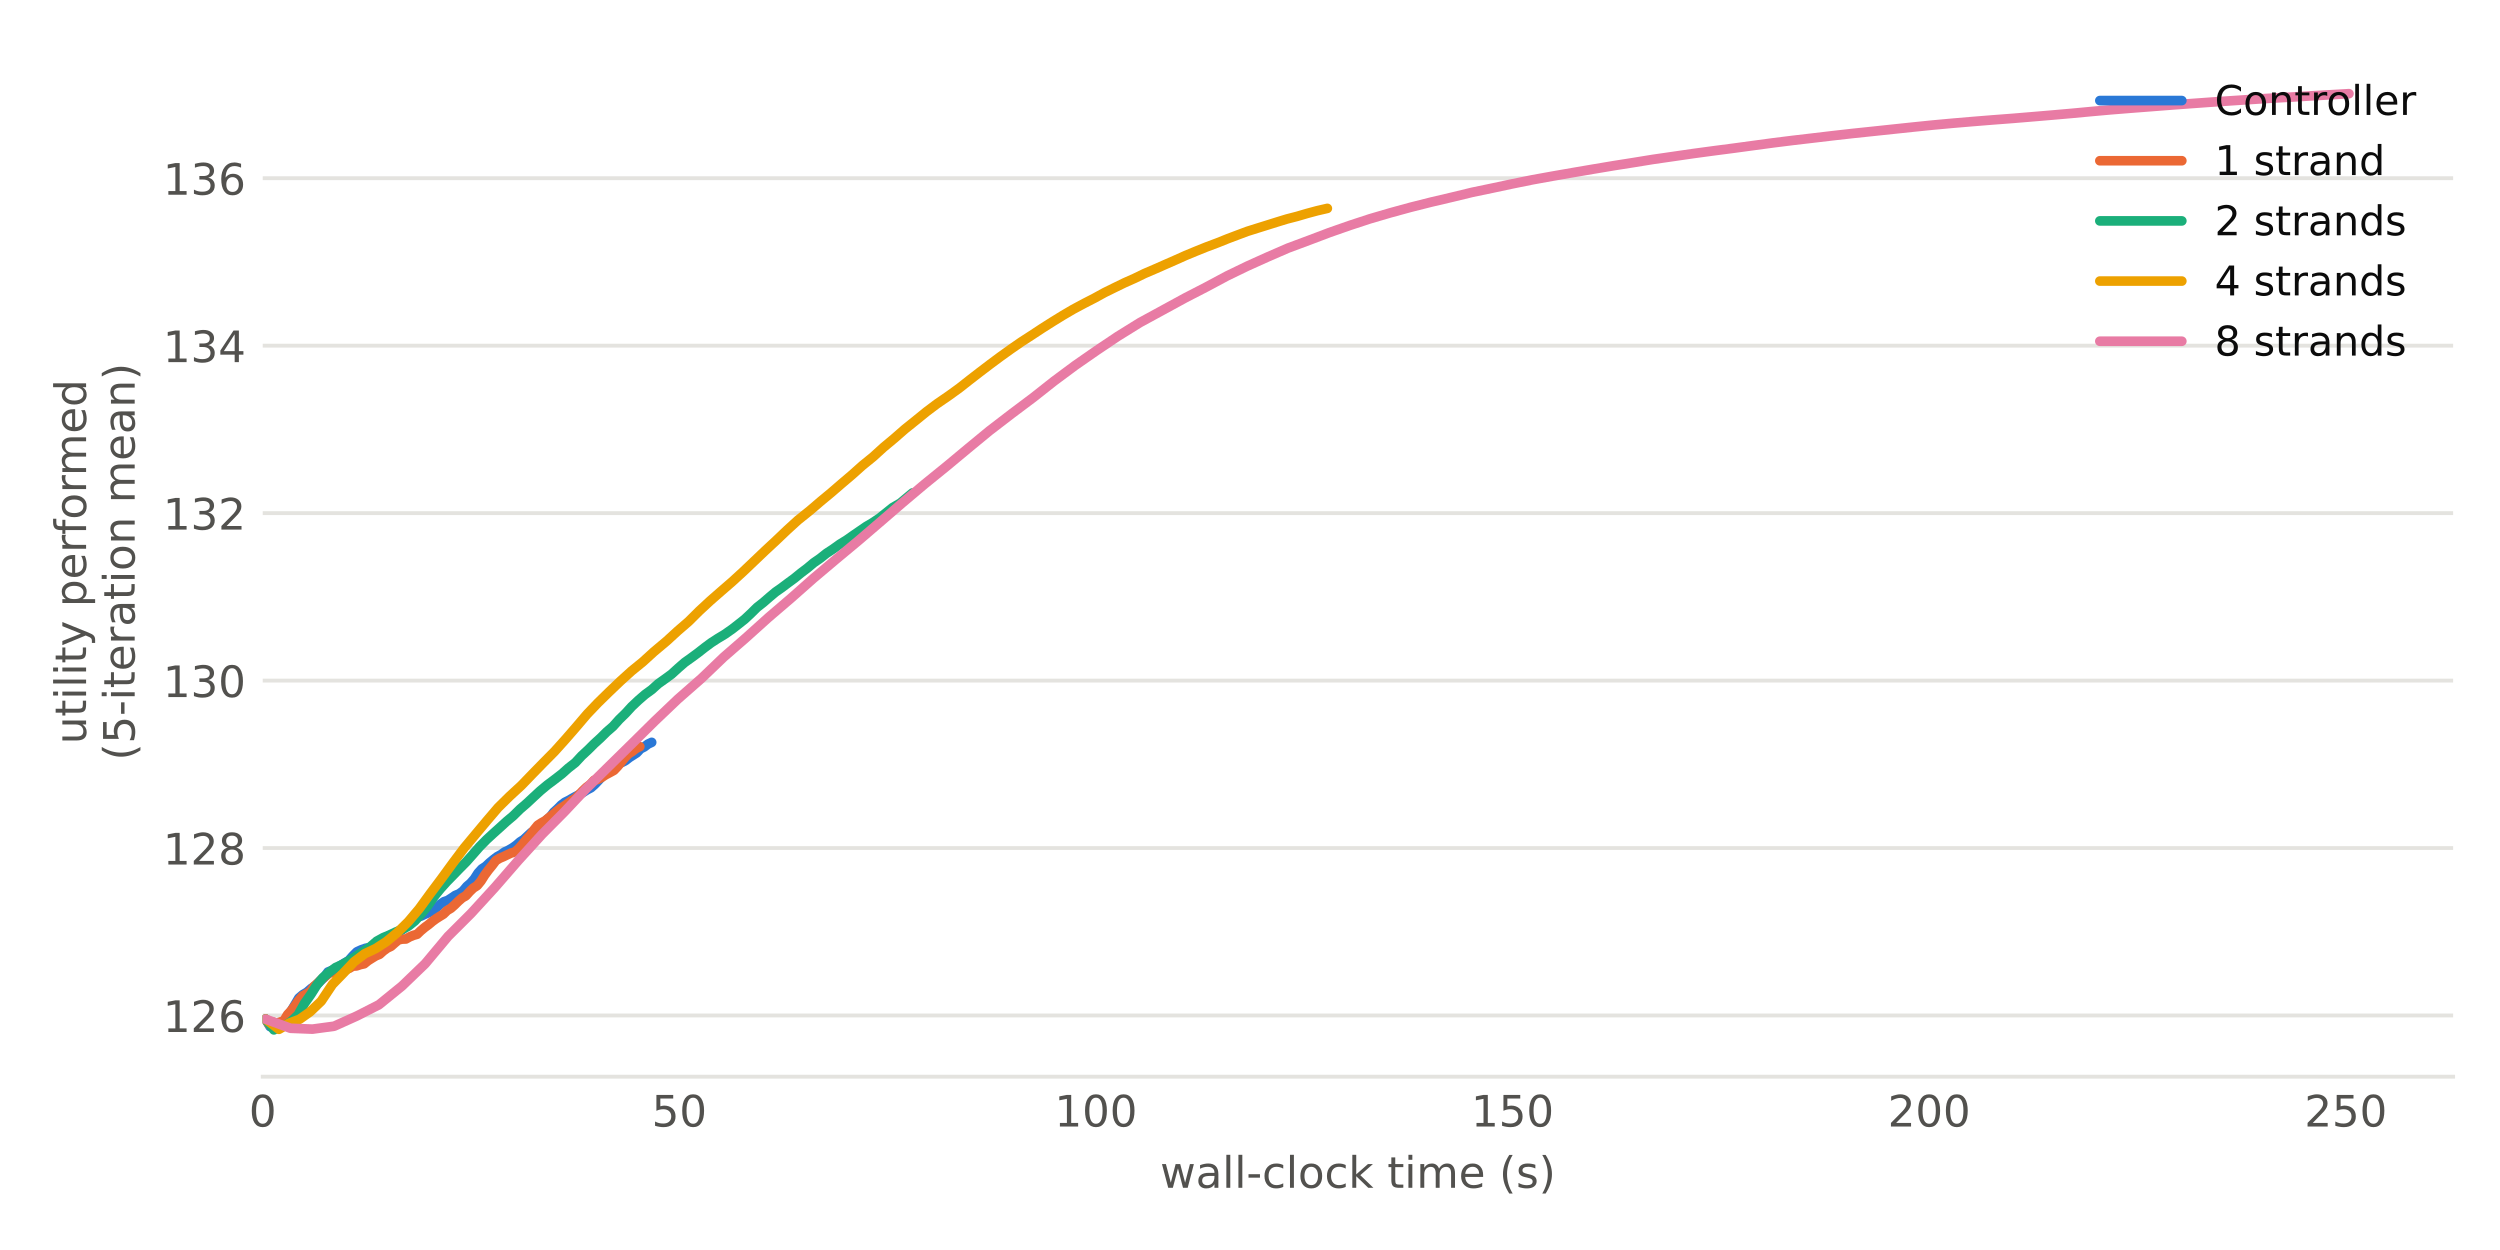
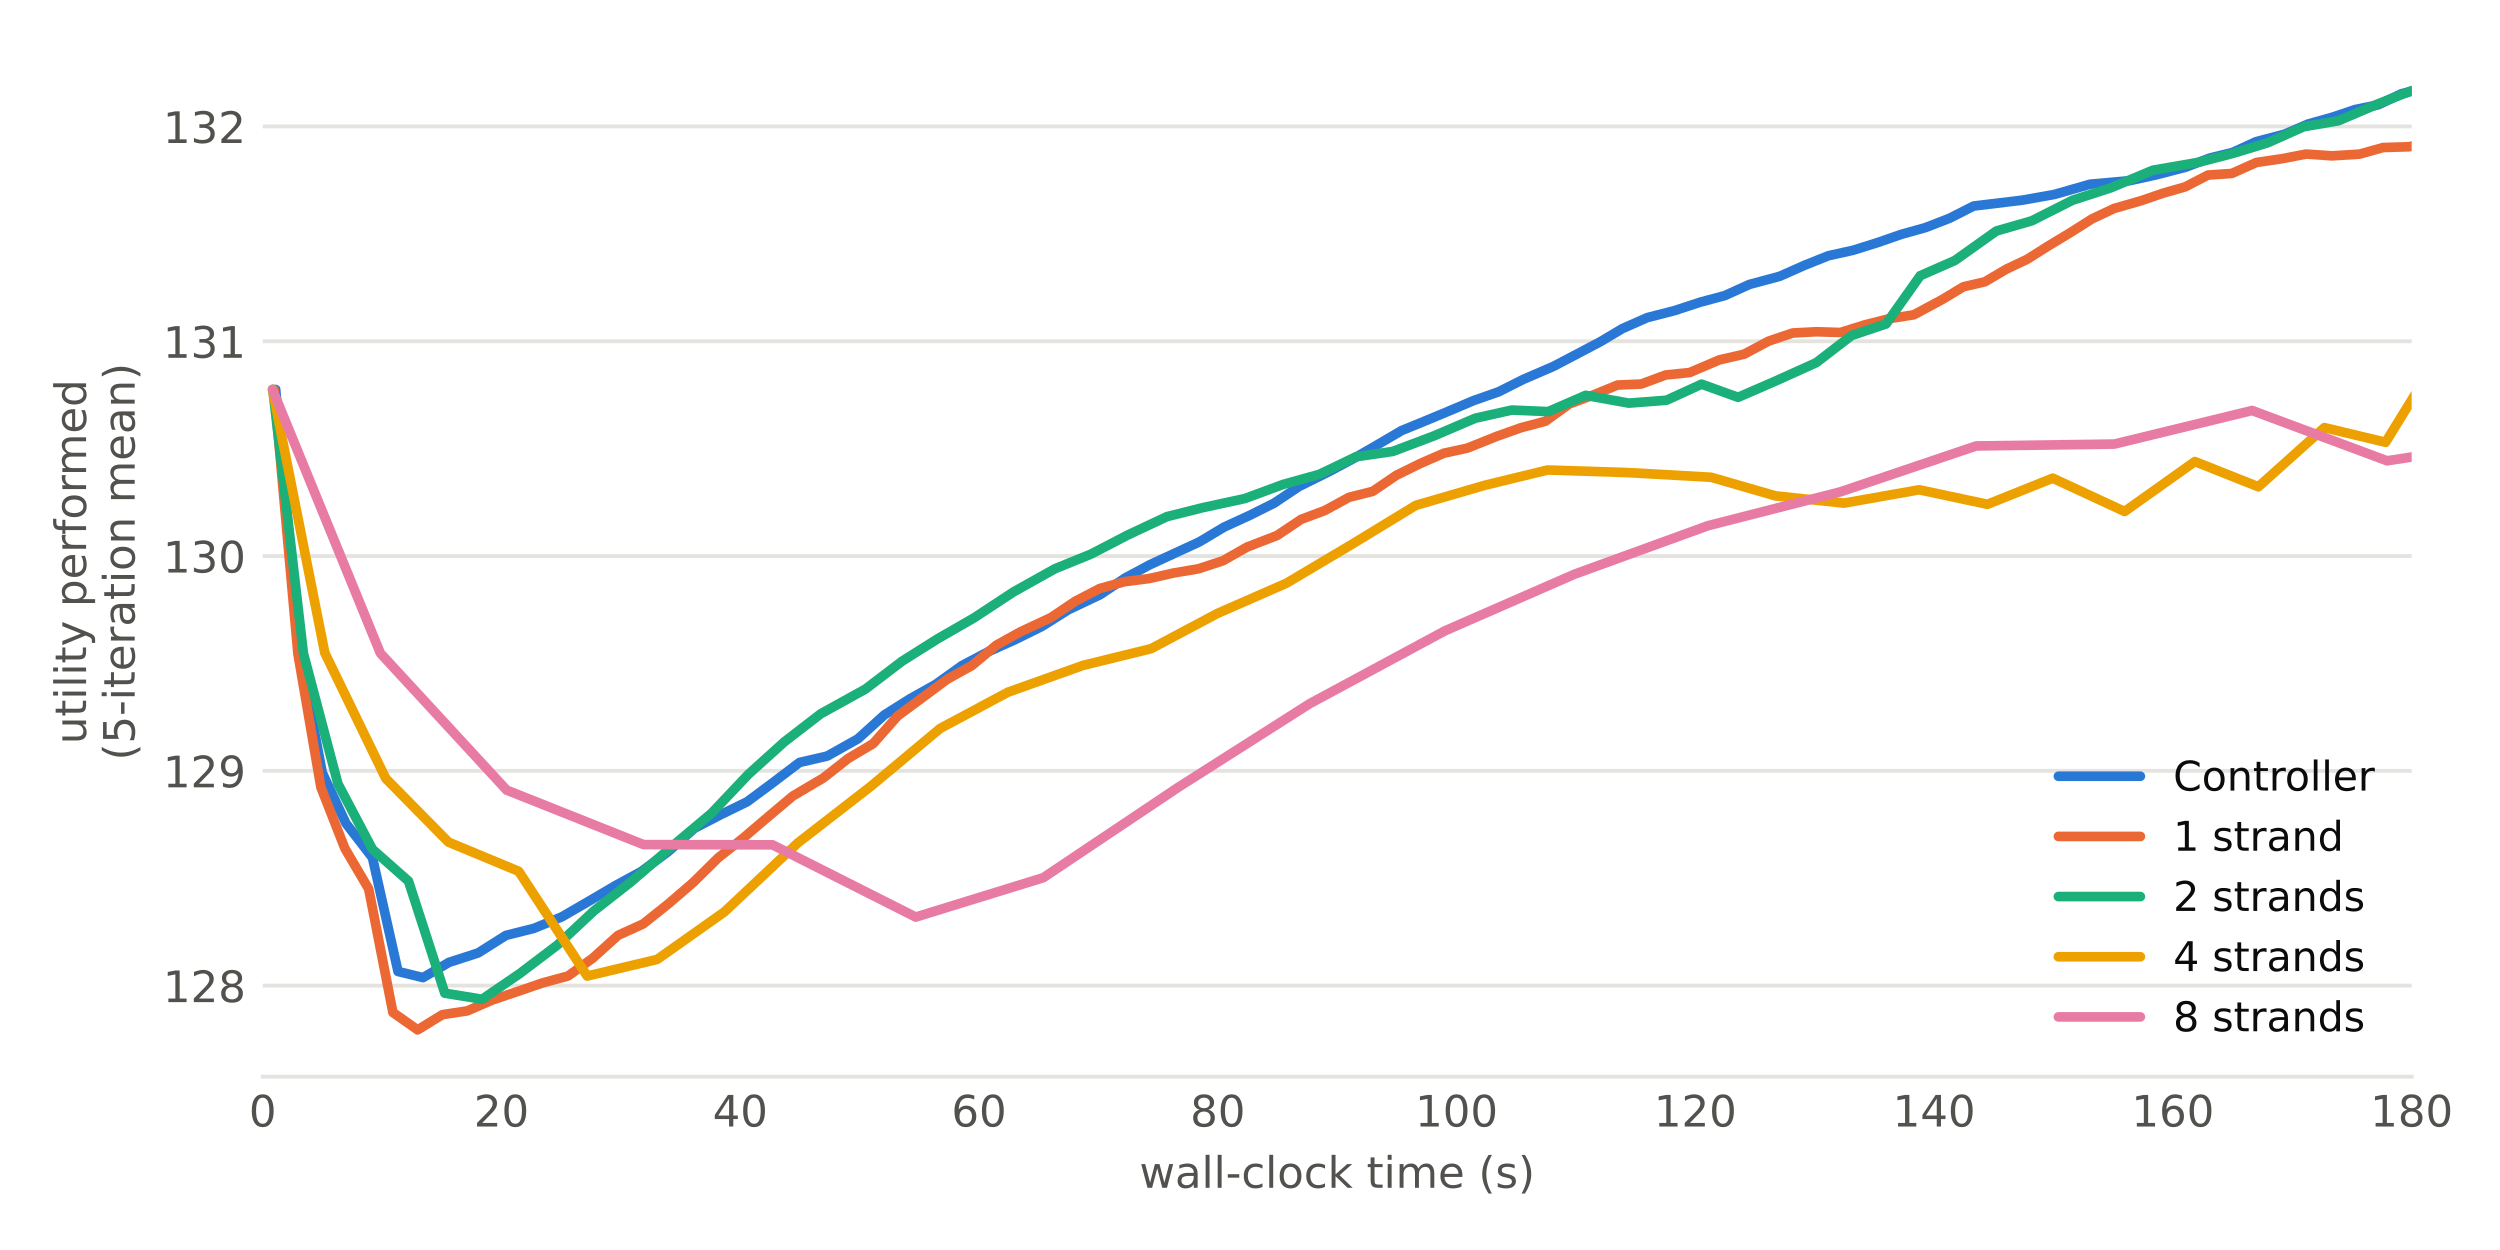
<svg xmlns="http://www.w3.org/2000/svg" width="518.4pt" height="259.2pt" viewBox="0 0 518.4 259.2" version="1.1">
  <defs>
    <style type="text/css">*{stroke-linejoin: round; stroke-linecap: butt}</style>
  </defs>
  <g id="figure_1">
    <g id="patch_1">
      <path d="M 0 259.2  L 518.4 259.2  L 518.4 0  L 0 0  L 0 259.2  z " style="fill: none; opacity: 0" />
    </g>
    <g id="axes_1">
      <g id="patch_2">
-         <path d="M 54.48 223.26  L 508.68 223.26  L 508.68 9.72  L 54.48 9.72  L 54.48 223.26  z " style="fill: none" />
+         <path d="M 54.48 223.26  L 500.085 223.26  L 500.085 9.72  L 54.48 9.72  L 54.48 223.26  z " style="fill: none" />
      </g>
      <g id="matplotlib.axis_1">
        <g id="xtick_1">
          <g id="line2d_1" />
          <g id="text_1">
            <text style="font-size: 9px; font-family: 'DejaVu Sans', 'Bitstream Vera Sans', 'Computer Modern Sans Serif', 'Lucida Grande', 'Verdana', 'Geneva', 'Lucid', 'Arial', 'Helvetica', 'Avant Garde', sans-serif; text-anchor: middle; fill: #52514e" x="54.48" y="233.599" transform="rotate(-0 54.48 233.5986)">0</text>
          </g>
        </g>
        <g id="xtick_2">
          <g id="line2d_2" />
          <g id="text_2">
-             <text style="font-size: 9px; font-family: 'DejaVu Sans', 'Bitstream Vera Sans', 'Computer Modern Sans Serif', 'Lucida Grande', 'Verdana', 'Geneva', 'Lucid', 'Arial', 'Helvetica', 'Avant Garde', sans-serif; text-anchor: middle; fill: #52514e" x="140.87" y="233.599" transform="rotate(-0 140.8701 233.5986)">50</text>
+             <text style="font-size: 9px; font-family: 'DejaVu Sans', 'Bitstream Vera Sans', 'Computer Modern Sans Serif', 'Lucida Grande', 'Verdana', 'Geneva', 'Lucid', 'Arial', 'Helvetica', 'Avant Garde', sans-serif; text-anchor: middle; fill: #52514e" x="103.992" y="233.599" transform="rotate(-0 103.9917 233.5986)">20</text>
          </g>
        </g>
        <g id="xtick_3">
          <g id="line2d_3" />
          <g id="text_3">
-             <text style="font-size: 9px; font-family: 'DejaVu Sans', 'Bitstream Vera Sans', 'Computer Modern Sans Serif', 'Lucida Grande', 'Verdana', 'Geneva', 'Lucid', 'Arial', 'Helvetica', 'Avant Garde', sans-serif; text-anchor: middle; fill: #52514e" x="227.26" y="233.599" transform="rotate(-0 227.2602 233.5986)">100</text>
+             <text style="font-size: 9px; font-family: 'DejaVu Sans', 'Bitstream Vera Sans', 'Computer Modern Sans Serif', 'Lucida Grande', 'Verdana', 'Geneva', 'Lucid', 'Arial', 'Helvetica', 'Avant Garde', sans-serif; text-anchor: middle; fill: #52514e" x="153.503" y="233.599" transform="rotate(-0 153.5033 233.5986)">40</text>
          </g>
        </g>
        <g id="xtick_4">
          <g id="line2d_4" />
          <g id="text_4">
-             <text style="font-size: 9px; font-family: 'DejaVu Sans', 'Bitstream Vera Sans', 'Computer Modern Sans Serif', 'Lucida Grande', 'Verdana', 'Geneva', 'Lucid', 'Arial', 'Helvetica', 'Avant Garde', sans-serif; text-anchor: middle; fill: #52514e" x="313.65" y="233.599" transform="rotate(-0 313.6503 233.5986)">150</text>
+             <text style="font-size: 9px; font-family: 'DejaVu Sans', 'Bitstream Vera Sans', 'Computer Modern Sans Serif', 'Lucida Grande', 'Verdana', 'Geneva', 'Lucid', 'Arial', 'Helvetica', 'Avant Garde', sans-serif; text-anchor: middle; fill: #52514e" x="203.015" y="233.599" transform="rotate(-0 203.015 233.5986)">60</text>
          </g>
        </g>
        <g id="xtick_5">
          <g id="line2d_5" />
          <g id="text_5">
-             <text style="font-size: 9px; font-family: 'DejaVu Sans', 'Bitstream Vera Sans', 'Computer Modern Sans Serif', 'Lucida Grande', 'Verdana', 'Geneva', 'Lucid', 'Arial', 'Helvetica', 'Avant Garde', sans-serif; text-anchor: middle; fill: #52514e" x="400.04" y="233.599" transform="rotate(-0 400.0404 233.5986)">200</text>
+             <text style="font-size: 9px; font-family: 'DejaVu Sans', 'Bitstream Vera Sans', 'Computer Modern Sans Serif', 'Lucida Grande', 'Verdana', 'Geneva', 'Lucid', 'Arial', 'Helvetica', 'Avant Garde', sans-serif; text-anchor: middle; fill: #52514e" x="252.527" y="233.599" transform="rotate(-0 252.5267 233.5986)">80</text>
          </g>
        </g>
        <g id="xtick_6">
          <g id="line2d_6" />
          <g id="text_6">
-             <text style="font-size: 9px; font-family: 'DejaVu Sans', 'Bitstream Vera Sans', 'Computer Modern Sans Serif', 'Lucida Grande', 'Verdana', 'Geneva', 'Lucid', 'Arial', 'Helvetica', 'Avant Garde', sans-serif; text-anchor: middle; fill: #52514e" x="486.431" y="233.599" transform="rotate(-0 486.4305 233.5986)">250</text>
+             <text style="font-size: 9px; font-family: 'DejaVu Sans', 'Bitstream Vera Sans', 'Computer Modern Sans Serif', 'Lucida Grande', 'Verdana', 'Geneva', 'Lucid', 'Arial', 'Helvetica', 'Avant Garde', sans-serif; text-anchor: middle; fill: #52514e" x="302.038" y="233.599" transform="rotate(-0 302.0383 233.5986)">100</text>
          </g>
        </g>
-         <g id="text_7">
-           <text style="font-size: 9px; font-family: 'DejaVu Sans', 'Bitstream Vera Sans', 'Computer Modern Sans Serif', 'Lucida Grande', 'Verdana', 'Geneva', 'Lucid', 'Arial', 'Helvetica', 'Avant Garde', sans-serif; text-anchor: middle; fill: #52514e" x="281.58" y="246.309" transform="rotate(-0 281.58 246.3089)">wall-clock time (s)</text>
+         <g id="xtick_7">
+           <g id="line2d_7" />
+           <g id="text_7">
+             <text style="font-size: 9px; font-family: 'DejaVu Sans', 'Bitstream Vera Sans', 'Computer Modern Sans Serif', 'Lucida Grande', 'Verdana', 'Geneva', 'Lucid', 'Arial', 'Helvetica', 'Avant Garde', sans-serif; text-anchor: middle; fill: #52514e" x="351.55" y="233.599" transform="rotate(-0 351.55 233.5986)">120</text>
+           </g>
+         </g>
+         <g id="xtick_8">
+           <g id="line2d_8" />
+           <g id="text_8">
+             <text style="font-size: 9px; font-family: 'DejaVu Sans', 'Bitstream Vera Sans', 'Computer Modern Sans Serif', 'Lucida Grande', 'Verdana', 'Geneva', 'Lucid', 'Arial', 'Helvetica', 'Avant Garde', sans-serif; text-anchor: middle; fill: #52514e" x="401.062" y="233.599" transform="rotate(-0 401.0617 233.5986)">140</text>
+           </g>
+         </g>
+         <g id="xtick_9">
+           <g id="line2d_9" />
+           <g id="text_9">
+             <text style="font-size: 9px; font-family: 'DejaVu Sans', 'Bitstream Vera Sans', 'Computer Modern Sans Serif', 'Lucida Grande', 'Verdana', 'Geneva', 'Lucid', 'Arial', 'Helvetica', 'Avant Garde', sans-serif; text-anchor: middle; fill: #52514e" x="450.573" y="233.599" transform="rotate(-0 450.5733 233.5986)">160</text>
+           </g>
+         </g>
+         <g id="xtick_10">
+           <g id="line2d_10" />
+           <g id="text_10">
+             <text style="font-size: 9px; font-family: 'DejaVu Sans', 'Bitstream Vera Sans', 'Computer Modern Sans Serif', 'Lucida Grande', 'Verdana', 'Geneva', 'Lucid', 'Arial', 'Helvetica', 'Avant Garde', sans-serif; text-anchor: middle; fill: #52514e" x="500.085" y="233.599" transform="rotate(-0 500.085 233.5986)">180</text>
+           </g>
+         </g>
+         <g id="text_11">
+           <text style="font-size: 9px; font-family: 'DejaVu Sans', 'Bitstream Vera Sans', 'Computer Modern Sans Serif', 'Lucida Grande', 'Verdana', 'Geneva', 'Lucid', 'Arial', 'Helvetica', 'Avant Garde', sans-serif; text-anchor: middle; fill: #52514e" x="277.283" y="246.309" transform="rotate(-0 277.2825 246.3089)">wall-clock time (s)</text>
        </g>
      </g>
      <g id="matplotlib.axis_2">
        <g id="ytick_1">
-           <g id="line2d_7">
-             <path d="M 54.48 210.571  L 508.68 210.571  " clip-path="url(#pf07bad2189)" style="fill: none; stroke: #e4e3df; stroke-width: 0.8; stroke-linecap: square" />
+           <g id="line2d_11">
+             <path d="M 54.48 204.38  L 500.085 204.38  " clip-path="url(#p678be55922)" style="fill: none; stroke: #e4e3df; stroke-width: 0.8; stroke-linecap: square" />
          </g>
-           <g id="line2d_8" />
-           <g id="text_8">
-             <text style="font-size: 9px; font-family: 'DejaVu Sans', 'Bitstream Vera Sans', 'Computer Modern Sans Serif', 'Lucida Grande', 'Verdana', 'Geneva', 'Lucid', 'Arial', 'Helvetica', 'Avant Garde', sans-serif; text-anchor: end; fill: #52514e" x="50.98" y="213.99" transform="rotate(-0 50.98 213.99)">126</text>
+           <g id="line2d_12" />
+           <g id="text_12">
+             <text style="font-size: 9px; font-family: 'DejaVu Sans', 'Bitstream Vera Sans', 'Computer Modern Sans Serif', 'Lucida Grande', 'Verdana', 'Geneva', 'Lucid', 'Arial', 'Helvetica', 'Avant Garde', sans-serif; text-anchor: end; fill: #52514e" x="50.98" y="207.799" transform="rotate(-0 50.98 207.7992)">128</text>
          </g>
        </g>
        <g id="ytick_2">
-           <g id="line2d_9">
-             <path d="M 54.48 175.848  L 508.68 175.848  " clip-path="url(#pf07bad2189)" style="fill: none; stroke: #e4e3df; stroke-width: 0.8; stroke-linecap: square" />
+           <g id="line2d_13">
+             <path d="M 54.48 159.842  L 500.085 159.842  " clip-path="url(#p678be55922)" style="fill: none; stroke: #e4e3df; stroke-width: 0.8; stroke-linecap: square" />
          </g>
-           <g id="line2d_10" />
-           <g id="text_9">
-             <text style="font-size: 9px; font-family: 'DejaVu Sans', 'Bitstream Vera Sans', 'Computer Modern Sans Serif', 'Lucida Grande', 'Verdana', 'Geneva', 'Lucid', 'Arial', 'Helvetica', 'Avant Garde', sans-serif; text-anchor: end; fill: #52514e" x="50.98" y="179.267" transform="rotate(-0 50.98 179.2671)">128</text>
+           <g id="line2d_14" />
+           <g id="text_13">
+             <text style="font-size: 9px; font-family: 'DejaVu Sans', 'Bitstream Vera Sans', 'Computer Modern Sans Serif', 'Lucida Grande', 'Verdana', 'Geneva', 'Lucid', 'Arial', 'Helvetica', 'Avant Garde', sans-serif; text-anchor: end; fill: #52514e" x="50.98" y="163.261" transform="rotate(-0 50.98 163.2611)">129</text>
          </g>
        </g>
        <g id="ytick_3">
-           <g id="line2d_11">
-             <path d="M 54.48 141.125  L 508.68 141.125  " clip-path="url(#pf07bad2189)" style="fill: none; stroke: #e4e3df; stroke-width: 0.8; stroke-linecap: square" />
+           <g id="line2d_15">
+             <path d="M 54.48 115.304  L 500.085 115.304  " clip-path="url(#p678be55922)" style="fill: none; stroke: #e4e3df; stroke-width: 0.8; stroke-linecap: square" />
          </g>
-           <g id="line2d_12" />
-           <g id="text_10">
-             <text style="font-size: 9px; font-family: 'DejaVu Sans', 'Bitstream Vera Sans', 'Computer Modern Sans Serif', 'Lucida Grande', 'Verdana', 'Geneva', 'Lucid', 'Arial', 'Helvetica', 'Avant Garde', sans-serif; text-anchor: end; fill: #52514e" x="50.98" y="144.544" transform="rotate(-0 50.98 144.5442)">130</text>
+           <g id="line2d_16" />
+           <g id="text_14">
+             <text style="font-size: 9px; font-family: 'DejaVu Sans', 'Bitstream Vera Sans', 'Computer Modern Sans Serif', 'Lucida Grande', 'Verdana', 'Geneva', 'Lucid', 'Arial', 'Helvetica', 'Avant Garde', sans-serif; text-anchor: end; fill: #52514e" x="50.98" y="118.723" transform="rotate(-0 50.98 118.723)">130</text>
          </g>
        </g>
        <g id="ytick_4">
-           <g id="line2d_13">
-             <path d="M 54.48 106.402  L 508.68 106.402  " clip-path="url(#pf07bad2189)" style="fill: none; stroke: #e4e3df; stroke-width: 0.8; stroke-linecap: square" />
+           <g id="line2d_17">
+             <path d="M 54.48 70.766  L 500.085 70.766  " clip-path="url(#p678be55922)" style="fill: none; stroke: #e4e3df; stroke-width: 0.8; stroke-linecap: square" />
          </g>
-           <g id="line2d_14" />
-           <g id="text_11">
-             <text style="font-size: 9px; font-family: 'DejaVu Sans', 'Bitstream Vera Sans', 'Computer Modern Sans Serif', 'Lucida Grande', 'Verdana', 'Geneva', 'Lucid', 'Arial', 'Helvetica', 'Avant Garde', sans-serif; text-anchor: end; fill: #52514e" x="50.98" y="109.821" transform="rotate(-0 50.98 109.8213)">132</text>
+           <g id="line2d_18" />
+           <g id="text_15">
+             <text style="font-size: 9px; font-family: 'DejaVu Sans', 'Bitstream Vera Sans', 'Computer Modern Sans Serif', 'Lucida Grande', 'Verdana', 'Geneva', 'Lucid', 'Arial', 'Helvetica', 'Avant Garde', sans-serif; text-anchor: end; fill: #52514e" x="50.98" y="74.185" transform="rotate(-0 50.98 74.18491)">131</text>
          </g>
        </g>
        <g id="ytick_5">
-           <g id="line2d_15">
-             <path d="M 54.48 71.679  L 508.68 71.679  " clip-path="url(#pf07bad2189)" style="fill: none; stroke: #e4e3df; stroke-width: 0.8; stroke-linecap: square" />
+           <g id="line2d_19">
+             <path d="M 54.48 26.228  L 500.085 26.228  " clip-path="url(#p678be55922)" style="fill: none; stroke: #e4e3df; stroke-width: 0.8; stroke-linecap: square" />
          </g>
-           <g id="line2d_16" />
-           <g id="text_12">
-             <text style="font-size: 9px; font-family: 'DejaVu Sans', 'Bitstream Vera Sans', 'Computer Modern Sans Serif', 'Lucida Grande', 'Verdana', 'Geneva', 'Lucid', 'Arial', 'Helvetica', 'Avant Garde', sans-serif; text-anchor: end; fill: #52514e" x="50.98" y="75.098" transform="rotate(-0 50.98 75.09839)">134</text>
+           <g id="line2d_20" />
+           <g id="text_16">
+             <text style="font-size: 9px; font-family: 'DejaVu Sans', 'Bitstream Vera Sans', 'Computer Modern Sans Serif', 'Lucida Grande', 'Verdana', 'Geneva', 'Lucid', 'Arial', 'Helvetica', 'Avant Garde', sans-serif; text-anchor: end; fill: #52514e" x="50.98" y="29.647" transform="rotate(-0 50.98 29.6468)">132</text>
          </g>
        </g>
-         <g id="ytick_6">
-           <g id="line2d_17">
-             <path d="M 54.48 36.956  L 508.68 36.956  " clip-path="url(#pf07bad2189)" style="fill: none; stroke: #e4e3df; stroke-width: 0.8; stroke-linecap: square" />
-           </g>
-           <g id="line2d_18" />
-           <g id="text_13">
-             <text style="font-size: 9px; font-family: 'DejaVu Sans', 'Bitstream Vera Sans', 'Computer Modern Sans Serif', 'Lucida Grande', 'Verdana', 'Geneva', 'Lucid', 'Arial', 'Helvetica', 'Avant Garde', sans-serif; text-anchor: end; fill: #52514e" x="50.98" y="40.375" transform="rotate(-0 50.98 40.37548)">136</text>
-           </g>
-         </g>
-         <g id="text_14">
+         <g id="text_17">
          <text style="font-size: 9px; font-family: 'DejaVu Sans', 'Bitstream Vera Sans', 'Computer Modern Sans Serif', 'Lucida Grande', 'Verdana', 'Geneva', 'Lucid', 'Arial', 'Helvetica', 'Avant Garde', sans-serif; fill: #52514e" transform="translate(17.8515 154.3076) rotate(-90)">utility performed</text>
          <text style="font-size: 9px; font-family: 'DejaVu Sans', 'Bitstream Vera Sans', 'Computer Modern Sans Serif', 'Lucida Grande', 'Verdana', 'Geneva', 'Lucid', 'Arial', 'Helvetica', 'Avant Garde', sans-serif; fill: #52514e" transform="translate(27.92953 157.6903) rotate(-90)">(5-iteration mean)</text>
        </g>
      </g>
-       <g id="line2d_19">
-         <path d="M 55.099 211.332  L 56 212.875  L 56.842 212.828  L 57.655 213.036  L 58.494 212.157  L 59.338 211.538  L 60.202 209.954  L 61.125 208.398  L 61.969 206.957  L 62.801 206.253  L 63.654 205.745  L 64.575 204.942  L 65.431 204.409  L 66.319 203.492  L 67.181 202.69  L 68.012 201.548  L 68.84 201.212  L 69.691 200.852  L 70.546 200.255  L 71.404 199.715  L 72.28 199.219  L 73.14 198.242  L 74.01 197.365  L 74.897 196.957  L 75.792 196.64  L 76.66 196.482  L 77.515 196.293  L 78.409 196.115  L 79.261 195.383  L 80.085 194.748  L 80.875 194.057  L 81.675 193.692  L 82.511 193.247  L 83.318 192.849  L 84.083 192.186  L 84.898 191.381  L 85.674 190.654  L 86.476 190.172  L 87.278 189.972  L 88.079 189.587  L 88.884 189.261  L 89.688 188.881  L 90.501 188.245  L 91.278 187.515  L 92.052 186.977  L 92.84 186.709  L 93.617 186.208  L 94.394 185.676  L 95.211 185.342  L 96.012 184.744  L 96.801 183.805  L 97.592 183.12  L 98.361 182.244  L 99.132 181.044  L 99.922 180.174  L 100.717 179.653  L 101.491 178.923  L 102.304 178.245  L 103.087 177.647  L 103.882 177.212  L 104.649 176.659  L 105.474 176.279  L 106.297 175.798  L 107.06 175.251  L 107.834 174.578  L 108.606 174.085  L 109.414 173.329  L 110.175 172.617  L 110.936 172.239  L 111.685 171.715  L 112.475 170.871  L 113.239 170.097  L 114.014 169.496  L 114.811 168.434  L 115.603 167.716  L 116.364 166.946  L 117.136 166.361  L 117.913 165.974  L 118.667 165.537  L 119.434 165.116  L 120.228 164.737  L 120.985 164.253  L 121.769 163.758  L 122.547 163.352  L 123.317 162.667  L 124.089 161.849  L 124.857 161.005  L 125.645 159.858  L 126.418 159.257  L 127.278 158.508  L 128.218 158.307  L 128.98 158.091  L 129.73 157.691  L 130.504 157.087  L 131.27 156.598  L 132.04 156.105  L 132.808 155.279  L 133.584 154.888  L 134.35 154.299  L 135.13 153.934  " clip-path="url(#pf07bad2189)" style="fill: none; stroke: #2a78d6; stroke-width: 2; stroke-linecap: round" />
-       </g>
-       <g id="line2d_20">
-         <path d="M 55.059 211.332  L 55.808 212.433  L 56.553 211.926  L 57.322 212.172  L 58.112 211.922  L 58.87 211.664  L 59.639 210.38  L 60.397 209.567  L 61.183 208.529  L 61.949 207.434  L 62.743 206.529  L 63.512 206.097  L 64.31 205.636  L 65.113 204.532  L 65.96 203.797  L 66.778 202.996  L 67.58 202.381  L 68.378 201.7  L 69.182 201.73  L 69.967 201.545  L 70.754 201.259  L 71.544 200.965  L 72.319 200.849  L 73.153 200.341  L 73.929 200.295  L 74.723 200.026  L 75.506 199.856  L 76.322 199.201  L 77.114 198.702  L 77.925 198.207  L 78.695 197.898  L 79.478 197.192  L 80.296 196.598  L 81.074 196.232  L 81.848 195.545  L 82.624 194.892  L 83.402 194.736  L 84.17 194.709  L 84.949 194.266  L 85.719 193.951  L 86.496 193.73  L 87.266 192.985  L 88.083 192.305  L 88.856 191.736  L 89.634 191.082  L 90.406 190.519  L 91.179 190.026  L 91.951 189.553  L 92.724 188.793  L 93.493 188.335  L 94.26 187.654  L 95.059 186.862  L 95.834 186.188  L 96.611 185.74  L 97.383 184.881  L 98.148 184.144  L 98.958 183.624  L 99.732 182.68  L 100.495 181.474  L 101.268 180.416  L 102.04 179.475  L 102.833 178.429  L 103.616 177.962  L 104.392 177.639  L 105.158 177.266  L 105.962 176.895  L 106.758 176.667  L 107.545 175.982  L 108.362 175.051  L 109.137 174.071  L 109.951 173.191  L 110.724 172.085  L 111.504 171.124  L 112.301 170.608  L 113.094 170.178  L 113.869 169.514  L 114.667 168.914  L 115.436 168.233  L 116.22 167.628  L 116.996 167.141  L 117.791 166.579  L 118.549 166.005  L 119.316 165.547  L 120.083 164.78  L 120.847 163.982  L 121.618 163.258  L 122.397 162.677  L 123.186 161.817  L 123.971 161.618  L 124.773 161.186  L 125.56 160.677  L 126.517 160.168  L 127.305 159.735  L 128.059 158.941  L 128.819 158.01  L 129.573 157.082  L 130.342 156.297  L 131.117 155.808  L 131.883 155.208  L 132.67 154.82  " clip-path="url(#pf07bad2189)" style="fill: none; stroke: #eb6834; stroke-width: 2; stroke-linecap: round" />
-       </g>
      <g id="line2d_21">
-         <path d="M 55.08 211.332  L 56.795 213.554  L 58.086 212.899  L 59.279 212.589  L 60.548 211.657  L 61.83 210.419  L 63.129 208.087  L 64.444 206.221  L 65.721 204.209  L 66.992 202.691  L 68.257 201.629  L 69.644 200.6  L 71.039 199.989  L 72.584 199.077  L 74.096 198.116  L 75.469 197.207  L 76.825 196.291  L 78.119 195.171  L 79.448 194.436  L 80.738 193.896  L 82.064 193.271  L 83.359 192.734  L 84.659 192.049  L 86.004 190.98  L 87.294 189.56  L 88.657 187.897  L 89.972 185.959  L 91.346 184.275  L 92.652 182.821  L 93.977 181.468  L 95.333 180.07  L 96.678 178.714  L 98.018 177.207  L 99.438 175.584  L 100.91 174.091  L 102.287 172.825  L 103.655 171.596  L 105.01 170.358  L 106.406 169.188  L 107.838 167.78  L 109.235 166.579  L 110.65 165.255  L 112.043 163.972  L 113.48 162.776  L 114.875 161.731  L 116.503 160.475  L 117.837 159.285  L 119.305 158.133  L 120.608 156.724  L 121.93 155.499  L 123.231 154.204  L 124.501 153.047  L 125.814 151.751  L 127.11 150.625  L 128.396 149.193  L 129.705 147.919  L 130.995 146.51  L 132.375 145.211  L 133.752 144.015  L 135.148 143  L 136.469 141.805  L 137.866 140.808  L 139.255 139.795  L 140.586 138.579  L 141.968 137.374  L 143.323 136.409  L 144.714 135.386  L 146.09 134.308  L 147.477 133.279  L 148.853 132.387  L 150.286 131.525  L 151.869 130.414  L 153.164 129.406  L 154.435 128.397  L 155.699 127.214  L 156.978 125.952  L 158.265 124.942  L 159.526 123.845  L 160.813 122.767  L 162.096 121.868  L 163.418 120.875  L 164.724 119.918  L 166.058 118.83  L 167.391 117.822  L 168.72 116.709  L 170.07 115.775  L 171.382 114.736  L 172.779 113.821  L 174.142 112.845  L 175.569 111.967  L 176.917 111.02  L 178.231 110.12  L 179.582 109.191  L 180.996 108.354  L 182.363 107.438  L 183.722 106.357  L 185.085 105.263  L 186.712 104.318  L 187.995 103.237  L 189.219 102.22  " clip-path="url(#pf07bad2189)" style="fill: none; stroke: #1baf7a; stroke-width: 2; stroke-linecap: round" />
+         <path d="M 57.165 80.767  L 62.078 135.008  L 66.825 160.236  L 71.743 170.745  L 77.235 177.861  L 82.534 201.446  L 87.716 202.718  L 93.118 199.546  L 99.148 197.599  L 104.903 193.964  L 110.756 192.491  L 116.492 190.118  L 122.185 186.823  L 127.543 183.671  L 132.96 180.722  L 138.527 176.614  L 143.981 171.763  L 149.598 168.854  L 154.928 166.253  L 160.4 162.191  L 165.784 158.103  L 171.542 156.771  L 177.913 153.195  L 183.362 148.259  L 188.694 144.895  L 194 141.931  L 199.484 138.005  L 204.873 135.16  L 210.575 132.595  L 216.03 129.9  L 221.532 126.437  L 228.141 123.303  L 233.274 119.87  L 238.408 117.114  L 243.47 114.774  L 248.709 112.361  L 253.848 109.284  L 259.111 106.874  L 264.183 104.341  L 269.371 100.879  L 275.552 97.814  L 280.699 95.065  L 285.616 92.226  L 290.627 89.285  L 295.631 87.239  L 300.613 85.162  L 305.598 83.048  L 310.736 81.253  L 315.87 78.67  L 322.135 75.963  L 327.215 73.299  L 331.798 70.883  L 336.456 68.115  L 341.586 65.856  L 347.197 64.418  L 352.627 62.637  L 357.641 61.295  L 362.761 58.981  L 369.061 57.284  L 374.279 54.968  L 379.125 53.033  L 384.279 51.888  L 389.194 50.347  L 394.284 48.585  L 399.21 47.213  L 404.271 45.251  L 409.247 42.724  L 419.368 41.502  L 426.035 40.311  L 433.396 38.199  L 441.639 37.458  L 447.204 36.234  L 453.206 34.67  L 458.184 32.784  L 462.988 31.59  L 467.818 29.377  L 473.74 27.815  L 478.584 25.722  L 483.524 24.339  L 488.392 22.707  L 493.195 21.715  L 497.98 19.426  L 502.825 18.268  " clip-path="url(#p678be55922)" style="fill: none; stroke: #2a78d6; stroke-width: 2; stroke-linecap: round" />
      </g>
      <g id="line2d_22">
-         <path d="M 55.09 211.332  L 57.844 213.434  L 59.983 212.156  L 62.11 211.357  L 64.302 209.805  L 66.618 207.59  L 68.934 204.121  L 71.166 201.821  L 73.423 199.429  L 75.631 197.763  L 77.905 196.688  L 80.104 195.265  L 82.372 193.39  L 84.672 191.122  L 86.943 188.424  L 89.267 185.23  L 91.549 182.189  L 93.947 178.9  L 96.298 175.774  L 98.618 172.99  L 100.996 170.15  L 103.3 167.452  L 105.674 165.115  L 108.15 162.828  L 110.459 160.434  L 112.697 158.142  L 115.012 155.803  L 117.264 153.296  L 119.548 150.667  L 121.749 148.082  L 124 145.725  L 126.334 143.444  L 128.659 141.223  L 130.974 139.129  L 133.293 137.243  L 135.596 135.144  L 138.212 132.95  L 140.497 130.857  L 142.796 128.871  L 144.968 126.712  L 147.259 124.59  L 149.559 122.58  L 151.81 120.632  L 154.143 118.496  L 156.422 116.324  L 158.66 114.194  L 160.961 112.055  L 163.215 109.909  L 165.457 107.864  L 167.929 105.881  L 170.167 103.966  L 172.357 102.154  L 174.557 100.254  L 176.699 98.436  L 178.831 96.528  L 181.035 94.741  L 183.201 92.772  L 185.418 90.924  L 187.644 88.98  L 189.798 87.251  L 192.112 85.374  L 194.276 83.746  L 196.749 82.048  L 198.947 80.457  L 201.073 78.785  L 203.149 77.181  L 205.321 75.528  L 207.464 73.937  L 209.622 72.389  L 211.768 70.904  L 213.943 69.499  L 216.086 68.087  L 218.213 66.738  L 220.389 65.397  L 222.542 64.134  L 224.886 62.88  L 227 61.793  L 229.06 60.661  L 231.144 59.637  L 233.192 58.639  L 235.274 57.715  L 237.323 56.721  L 239.456 55.805  L 241.658 54.834  L 243.733 53.924  L 245.836 52.983  L 247.946 52.109  L 250.147 51.221  L 252.457 50.355  L 254.541 49.517  L 256.591 48.743  L 258.645 47.973  L 260.705 47.325  L 262.742 46.689  L 264.841 46.03  L 266.84 45.417  L 268.967 44.868  L 271.022 44.265  L 273.124 43.699  L 275.238 43.212  " clip-path="url(#pf07bad2189)" style="fill: none; stroke: #eda100; stroke-width: 2; stroke-linecap: round" />
+         <path d="M 56.834 80.767  L 61.767 135.515  L 66.536 163.242  L 71.513 175.929  L 76.452 184.328  L 81.469 209.938  L 86.598 213.554  L 91.728 210.399  L 96.905 209.609  L 102.133 207.344  L 107.309 205.599  L 112.537 203.803  L 117.785 202.383  L 122.947 198.655  L 128.141 193.962  L 133.376 191.578  L 138.561 187.445  L 143.717 183.015  L 148.921 177.876  L 154.031 173.837  L 159.206 169.434  L 164.402 165.057  L 170.73 161.319  L 175.876 157.28  L 181.063 154.186  L 186.157 148.445  L 191.241 144.689  L 196.406 140.852  L 201.513 138.022  L 206.626 133.768  L 211.633 130.993  L 217.89 128.074  L 222.993 124.659  L 228.039 122.034  L 233.123 120.627  L 238.3 119.963  L 243.336 118.821  L 248.486 117.949  L 253.577 116.279  L 258.591 113.433  L 264.817 111.035  L 269.823 107.683  L 274.741 105.845  L 279.717 103.126  L 284.657 101.881  L 289.544 98.555  L 294.431 96.15  L 299.395 93.977  L 304.27 92.917  L 310.323 90.49  L 315.349 88.704  L 320.45 87.346  L 325.407 83.768  L 330.401 81.896  L 335.393 79.843  L 340.324 79.634  L 345.401 77.753  L 350.347 77.255  L 356.531 74.618  L 361.671 73.44  L 366.75 70.727  L 371.726 69.05  L 376.668 68.789  L 381.617 68.943  L 386.674 67.363  L 391.91 66.042  L 396.856 65.272  L 402.673 62.147  L 407.127 59.467  L 411.601 58.423  L 416.035 55.809  L 420.364 53.758  L 424.794 50.96  L 429.246 48.272  L 433.806 45.384  L 438.399 43.221  L 444.046 41.598  L 448.549 40.05  L 453.139 38.735  L 457.847 36.299  L 462.773 35.97  L 467.899 33.686  L 473.144 32.916  L 478.17 31.95  L 483.585 32.315  L 489.279 31.956  L 494.173 30.589  L 499.549 30.433  L 504.82 29.128  " clip-path="url(#p678be55922)" style="fill: none; stroke: #eb6834; stroke-width: 2; stroke-linecap: round" />
      </g>
      <g id="line2d_23">
-         <path d="M 55.084 211.332  L 60.234 213.222  L 64.788 213.401  L 69.301 212.791  L 73.996 210.677  L 78.585 208.337  L 83.372 204.451  L 88.152 199.851  L 92.912 194.164  L 97.69 189.397  L 102.605 184.028  L 107.487 178.407  L 112.403 173.002  L 117.045 168.325  L 121.659 163.419  L 126.384 158.772  L 131.127 154.119  L 135.764 149.537  L 140.54 144.987  L 145.502 140.63  L 150.068 136.256  L 154.661 132.262  L 159.355 128.036  L 164.058 124.01  L 168.657 119.943  L 173.322 116.006  L 178.138 111.996  L 182.67 108.108  L 187.154 104.241  L 191.702 100.407  L 196.284 96.69  L 200.713 93.002  L 205.175 89.328  L 209.826 85.756  L 214.249 82.438  L 218.582 79.017  L 222.991 75.744  L 227.423 72.667  L 231.778 69.745  L 236.395 66.88  L 241.205 64.261  L 245.718 61.799  L 250.207 59.482  L 254.467 57.203  L 258.682 55.165  L 262.859 53.283  L 267.084 51.446  L 271.554 49.781  L 275.64 48.234  L 279.891 46.745  L 284.057 45.378  L 288.277 44.14  L 292.448 42.998  L 296.757 41.911  L 301.164 40.876  L 305.245 39.886  L 309.502 38.999  L 313.633 38.119  L 317.8 37.275  L 321.978 36.519  L 326.177 35.787  L 330.495 35.05  L 334.644 34.353  L 338.738 33.707  L 342.785 33.05  L 346.935 32.45  L 351.065 31.849  L 355.271 31.281  L 359.612 30.716  L 363.653 30.167  L 367.739 29.616  L 371.812 29.107  L 376.01 28.616  L 380.048 28.138  L 384.184 27.671  L 388.532 27.215  L 392.613 26.782  L 396.697 26.35  L 400.789 25.931  L 404.907 25.554  L 408.997 25.206  L 413.136 24.873  L 417.441 24.544  L 421.504 24.205  L 425.547 23.863  L 429.61 23.507  L 433.708 23.122  L 437.736 22.762  L 441.874 22.429  L 446.147 22.1  L 450.166 21.787  L 454.19 21.49  L 458.26 21.198  L 462.412 20.912  L 466.526 20.642  L 470.625 20.381  L 474.904 20.147  L 478.901 19.9  L 482.928 19.667  L 487.079 19.426  " clip-path="url(#pf07bad2189)" style="fill: none; stroke: #e87ba4; stroke-width: 2; stroke-linecap: round" />
+         <path d="M 56.571 80.767  L 62.916 135.489  L 70.074 162.529  L 77.24 176.117  L 84.706 182.712  L 92.236 205.951  L 99.979 207.202  L 107.802 201.857  L 115.577 195.962  L 123.154 188.876  L 130.839 182.865  L 139.768 175.157  L 147.571 168.608  L 155.182 160.559  L 162.648 153.827  L 170.184 148.01  L 179.483 142.873  L 187.03 137.12  L 194.402 132.475  L 201.983 128.115  L 210.135 122.753  L 218.748 117.937  L 226.239 114.892  L 233.805 110.96  L 241.971 107.129  L 249.393 105.27  L 258.154 103.367  L 265.992 100.475  L 273.604 98.344  L 281.197 94.709  L 288.8 93.61  L 297.294 90.404  L 305.93 86.716  L 313.479 85.03  L 321.039 85.351  L 328.808 81.974  L 337.745 83.594  L 345.566 82.99  L 352.842 79.661  L 360.406 82.389  L 368.23 78.987  L 376.63 75.193  L 383.927 69.579  L 391.091 67.17  L 398.178 57.168  L 405.366 54.013  L 413.964 47.899  L 421.296 45.792  L 429.743 41.527  L 437.732 38.933  L 446.438 35.288  L 455.844 33.664  L 462.995 31.811  L 470.17 29.628  L 477.709 26.273  L 484.873 25.05  L 493.1 21.541  L 500.214 18.746  " clip-path="url(#p678be55922)" style="fill: none; stroke: #1baf7a; stroke-width: 2; stroke-linecap: round" />
+       </g>
+       <g id="line2d_24">
+         <path d="M 56.492 80.767  L 67.35 135.379  L 80.001 161.436  L 92.997 174.625  L 107.561 180.678  L 121.763 202.39  L 136.281 198.937  L 150.227 189.074  L 165.422 174.796  L 180.59 163.037  L 194.936 151.06  L 208.987 143.542  L 224.563 137.978  L 238.701 134.502  L 252.409 127.219  L 266.776 120.92  L 280.428 112.806  L 293.575 104.794  L 307.87 100.63  L 320.895 97.459  L 337.515 97.991  L 354.836 98.969  L 368.188 102.829  L 382.344 104.327  L 397.979 101.562  L 412.112 104.572  L 425.657 99.152  L 440.556 106.064  L 455.123 95.708  L 468.293 100.937  L 481.98 88.668  L 494.677 91.713  L 507.453 70.98  " clip-path="url(#p678be55922)" style="fill: none; stroke: #eda100; stroke-width: 2; stroke-linecap: round" />
+       </g>
+       <g id="line2d_25">
+         <path d="M 56.508 80.767  L 78.873 135.447  L 105.06 163.836  L 133.439 175.135  L 160.187 175.182  L 189.881 190.161  L 216.344 181.991  L 244.283 163.279  L 271.58 145.91  L 299.612 130.813  L 326.492 119.065  L 354.166 109.006  L 381.572 102.002  L 409.778 92.471  L 438.435 92.08  L 466.986 85.122  L 494.965 95.547  L 519.4 91.82  " clip-path="url(#p678be55922)" style="fill: none; stroke: #e87ba4; stroke-width: 2; stroke-linecap: round" />
      </g>
      <g id="patch_3">
-         <path d="M 54.48 223.26  L 508.68 223.26  " style="fill: none; stroke: #e4e3df; stroke-width: 0.8; stroke-linejoin: miter; stroke-linecap: square" />
+         <path d="M 54.48 223.26  L 500.085 223.26  " style="fill: none; stroke: #e4e3df; stroke-width: 0.8; stroke-linejoin: miter; stroke-linecap: square" />
      </g>
      <g id="legend_1">
-         <g id="line2d_24">
-           <path d="M 435.423 20.854  L 443.923 20.854  L 452.423 20.854  " style="fill: none; stroke: #2a78d6; stroke-width: 2; stroke-linecap: round" />
+         <g id="line2d_26">
+           <path d="M 426.828 160.962  L 435.328 160.962  L 443.828 160.962  " style="fill: none; stroke: #2a78d6; stroke-width: 2; stroke-linecap: round" />
        </g>
-         <g id="text_15">
-           <text style="font-size: 8.5px; font-family: 'DejaVu Sans', 'Bitstream Vera Sans', 'Computer Modern Sans Serif', 'Lucida Grande', 'Verdana', 'Geneva', 'Lucid', 'Arial', 'Helvetica', 'Avant Garde', sans-serif; text-anchor: start; fill: #0b0b0b" x="459.223" y="23.829" transform="rotate(-0 459.2233 23.82867)">Controller</text>
-         </g>
-         <g id="line2d_25">
-           <path d="M 435.423 33.33  L 443.923 33.33  L 452.423 33.33  " style="fill: none; stroke: #eb6834; stroke-width: 2; stroke-linecap: round" />
-         </g>
-         <g id="text_16">
-           <text style="font-size: 8.5px; font-family: 'DejaVu Sans', 'Bitstream Vera Sans', 'Computer Modern Sans Serif', 'Lucida Grande', 'Verdana', 'Geneva', 'Lucid', 'Arial', 'Helvetica', 'Avant Garde', sans-serif; text-anchor: start; fill: #0b0b0b" x="459.223" y="36.305" transform="rotate(-0 459.2233 36.30508)">1 strand</text>
-         </g>
-         <g id="line2d_26">
-           <path d="M 435.423 45.806  L 443.923 45.806  L 452.423 45.806  " style="fill: none; stroke: #1baf7a; stroke-width: 2; stroke-linecap: round" />
-         </g>
-         <g id="text_17">
-           <text style="font-size: 8.5px; font-family: 'DejaVu Sans', 'Bitstream Vera Sans', 'Computer Modern Sans Serif', 'Lucida Grande', 'Verdana', 'Geneva', 'Lucid', 'Arial', 'Helvetica', 'Avant Garde', sans-serif; text-anchor: start; fill: #0b0b0b" x="459.223" y="48.781" transform="rotate(-0 459.2233 48.78148)">2 strands</text>
+         <g id="text_18">
+           <text style="font-size: 8.5px; font-family: 'DejaVu Sans', 'Bitstream Vera Sans', 'Computer Modern Sans Serif', 'Lucida Grande', 'Verdana', 'Geneva', 'Lucid', 'Arial', 'Helvetica', 'Avant Garde', sans-serif; text-anchor: start; fill: #0b0b0b" x="450.628" y="163.937" transform="rotate(-0 450.6283 163.9366)">Controller</text>
        </g>
        <g id="line2d_27">
-           <path d="M 435.423 58.283  L 443.923 58.283  L 452.423 58.283  " style="fill: none; stroke: #eda100; stroke-width: 2; stroke-linecap: round" />
+           <path d="M 426.828 173.438  L 435.328 173.438  L 443.828 173.438  " style="fill: none; stroke: #eb6834; stroke-width: 2; stroke-linecap: round" />
        </g>
-         <g id="text_18">
-           <text style="font-size: 8.5px; font-family: 'DejaVu Sans', 'Bitstream Vera Sans', 'Computer Modern Sans Serif', 'Lucida Grande', 'Verdana', 'Geneva', 'Lucid', 'Arial', 'Helvetica', 'Avant Garde', sans-serif; text-anchor: start; fill: #0b0b0b" x="459.223" y="61.258" transform="rotate(-0 459.2233 61.25789)">4 strands</text>
+         <g id="text_19">
+           <text style="font-size: 8.5px; font-family: 'DejaVu Sans', 'Bitstream Vera Sans', 'Computer Modern Sans Serif', 'Lucida Grande', 'Verdana', 'Geneva', 'Lucid', 'Arial', 'Helvetica', 'Avant Garde', sans-serif; text-anchor: start; fill: #0b0b0b" x="450.628" y="176.413" transform="rotate(-0 450.6283 176.413)">1 strand</text>
        </g>
        <g id="line2d_28">
-           <path d="M 435.423 70.759  L 443.923 70.759  L 452.423 70.759  " style="fill: none; stroke: #e87ba4; stroke-width: 2; stroke-linecap: round" />
+           <path d="M 426.828 185.914  L 435.328 185.914  L 443.828 185.914  " style="fill: none; stroke: #1baf7a; stroke-width: 2; stroke-linecap: round" />
        </g>
-         <g id="text_19">
-           <text style="font-size: 8.5px; font-family: 'DejaVu Sans', 'Bitstream Vera Sans', 'Computer Modern Sans Serif', 'Lucida Grande', 'Verdana', 'Geneva', 'Lucid', 'Arial', 'Helvetica', 'Avant Garde', sans-serif; text-anchor: start; fill: #0b0b0b" x="459.223" y="73.734" transform="rotate(-0 459.2233 73.7343)">8 strands</text>
+         <g id="text_20">
+           <text style="font-size: 8.5px; font-family: 'DejaVu Sans', 'Bitstream Vera Sans', 'Computer Modern Sans Serif', 'Lucida Grande', 'Verdana', 'Geneva', 'Lucid', 'Arial', 'Helvetica', 'Avant Garde', sans-serif; text-anchor: start; fill: #0b0b0b" x="450.628" y="188.889" transform="rotate(-0 450.6283 188.8895)">2 strands</text>
+         </g>
+         <g id="line2d_29">
+           <path d="M 426.828 198.391  L 435.328 198.391  L 443.828 198.391  " style="fill: none; stroke: #eda100; stroke-width: 2; stroke-linecap: round" />
+         </g>
+         <g id="text_21">
+           <text style="font-size: 8.5px; font-family: 'DejaVu Sans', 'Bitstream Vera Sans', 'Computer Modern Sans Serif', 'Lucida Grande', 'Verdana', 'Geneva', 'Lucid', 'Arial', 'Helvetica', 'Avant Garde', sans-serif; text-anchor: start; fill: #0b0b0b" x="450.628" y="201.366" transform="rotate(-0 450.6283 201.3659)">4 strands</text>
+         </g>
+         <g id="line2d_30">
+           <path d="M 426.828 210.867  L 435.328 210.867  L 443.828 210.867  " style="fill: none; stroke: #e87ba4; stroke-width: 2; stroke-linecap: round" />
+         </g>
+         <g id="text_22">
+           <text style="font-size: 8.5px; font-family: 'DejaVu Sans', 'Bitstream Vera Sans', 'Computer Modern Sans Serif', 'Lucida Grande', 'Verdana', 'Geneva', 'Lucid', 'Arial', 'Helvetica', 'Avant Garde', sans-serif; text-anchor: start; fill: #0b0b0b" x="450.628" y="213.842" transform="rotate(-0 450.6283 213.8423)">8 strands</text>
        </g>
      </g>
    </g>
  </g>
  <defs>
-     <clipPath id="pf07bad2189">
-       <rect x="54.48" y="9.72" width="454.2" height="213.54" />
+     <clipPath id="p678be55922">
+       <rect x="54.48" y="9.72" width="445.605" height="213.54" />
    </clipPath>
  </defs>
</svg>
